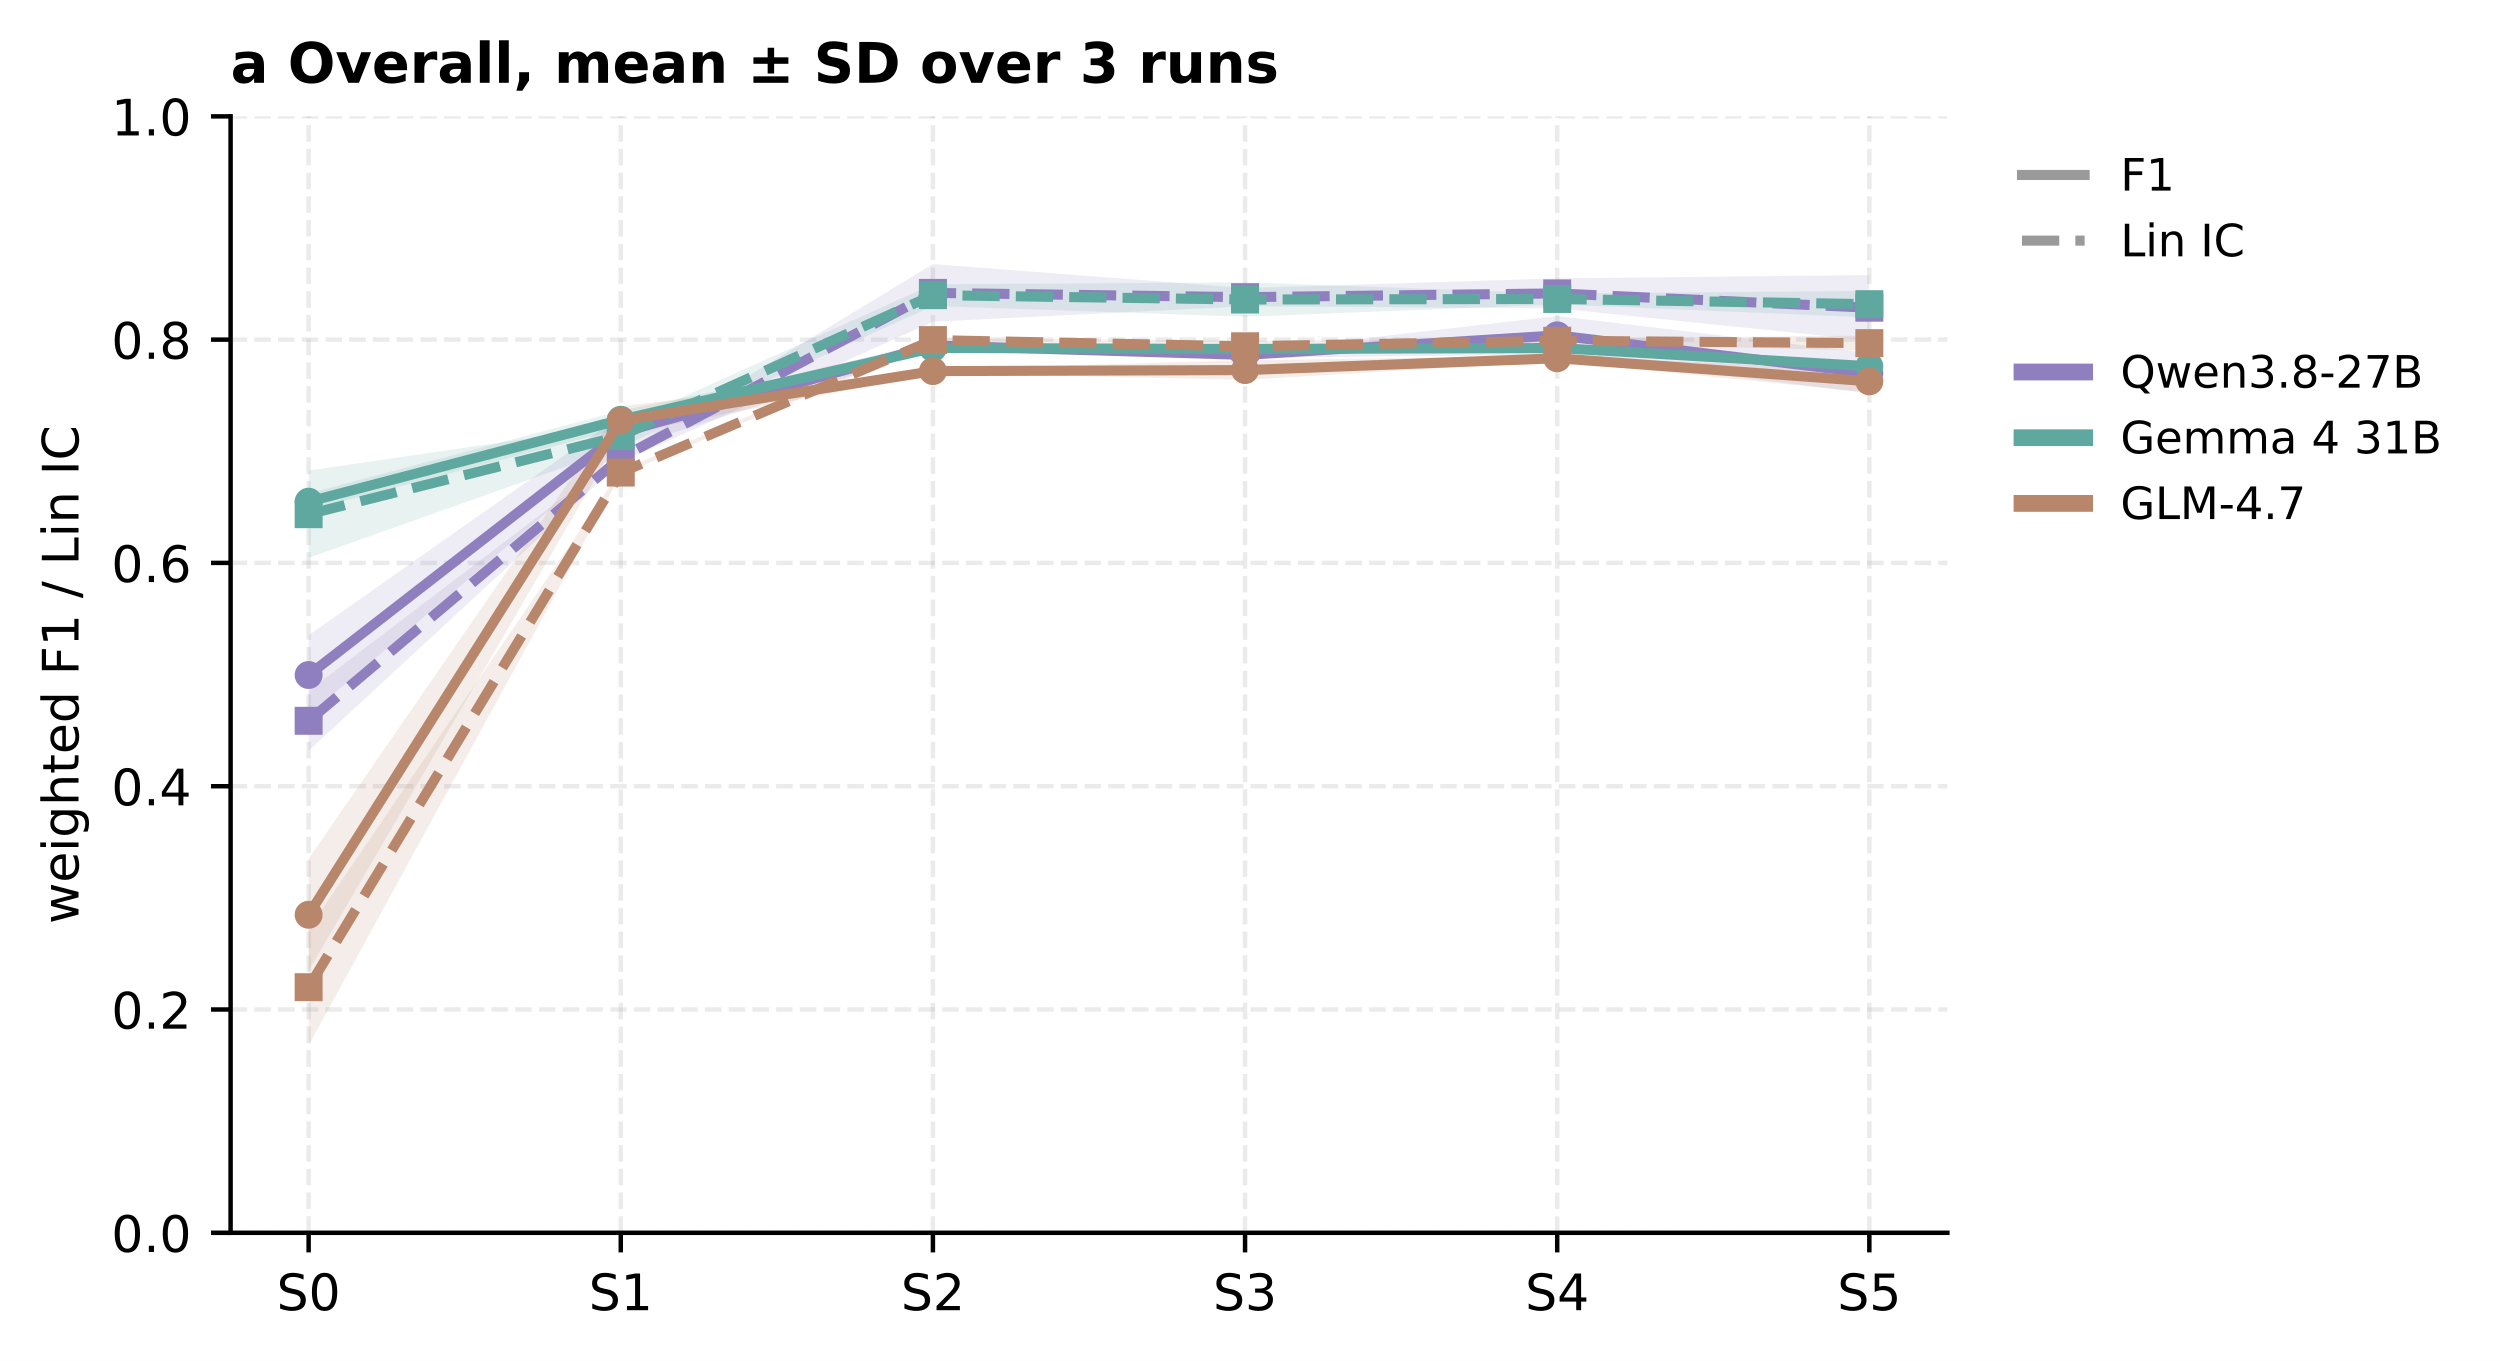
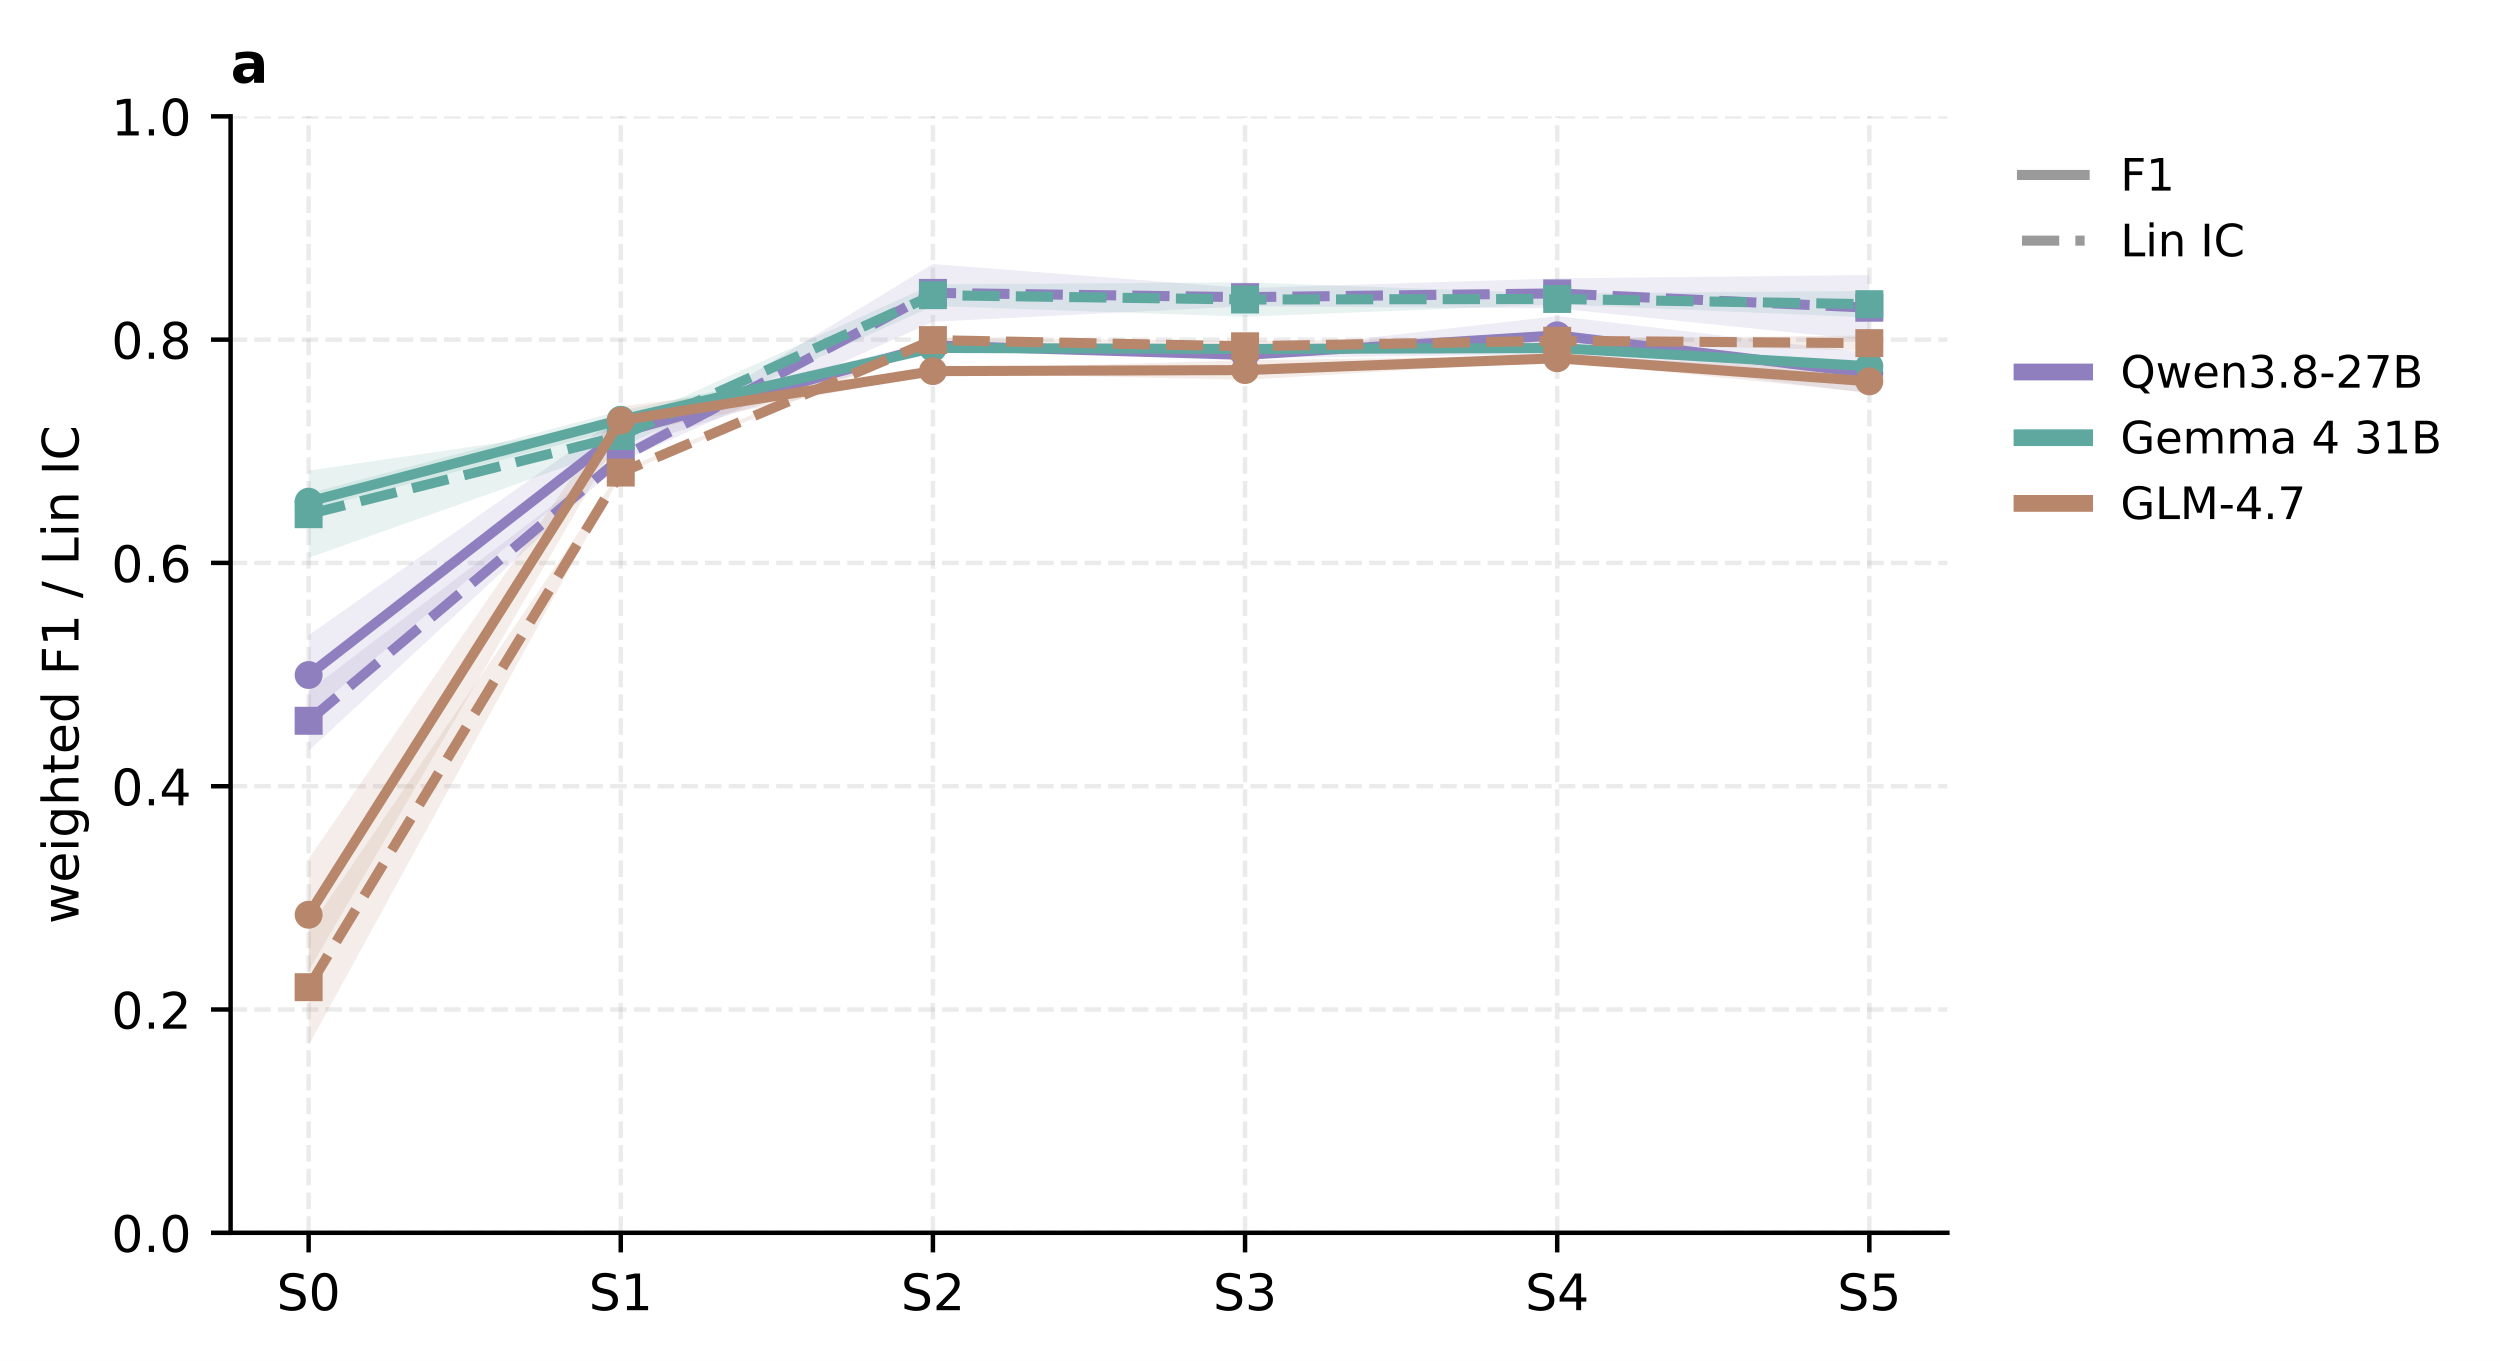
<svg xmlns="http://www.w3.org/2000/svg" xmlns:xlink="http://www.w3.org/1999/xlink" width="446.914pt" height="243.293pt" viewBox="0 0 446.914 243.293" version="1.1">
  <defs>
    <style type="text/css">*{stroke-linejoin: round; stroke-linecap: butt}</style>
  </defs>
  <g id="figure_1">
    <g id="patch_1">
      <path d="M 0 243.293  L 446.914 243.293  L 446.914 0  L 0 0  z " style="fill: #ffffff" />
    </g>
    <g id="axes_1">
      <g id="patch_2">
        <path d="M 41.223 220.382  L 348.123 220.382  L 348.123 20.798  L 41.223 20.798  z " style="fill: #ffffff" />
      </g>
      <g id="matplotlib.axis_1">
        <g id="xtick_1">
          <g id="line2d_1">
-             <path d="M 55.173 220.382  L 55.173 20.798  " clip-path="url(#p5518ea9dce)" style="fill: none; stroke-dasharray: 2.96,1.28; stroke-dashoffset: 0; stroke: #b0b0b0; stroke-opacity: 0.25; stroke-width: 0.8" />
+             <path d="M 55.173 220.382  L 55.173 20.798  " clip-path="url(#p18a566aeb7)" style="fill: none; stroke-dasharray: 2.96,1.28; stroke-dashoffset: 0; stroke: #b0b0b0; stroke-opacity: 0.25; stroke-width: 0.8" />
          </g>
          <g id="line2d_2">
            <defs>
-               <path id="m6a0b50dece" d="M 0 0  L 0 3.5  " style="stroke: #000000; stroke-width: 0.8" />
+               <path id="m5f8e3d14ca" d="M 0 0  L 0 3.5  " style="stroke: #000000; stroke-width: 0.8" />
            </defs>
            <g>
-               <use xlink:href="#m6a0b50dece" x="55.173" y="220.382" style="stroke: #000000; stroke-width: 0.8" />
+               <use xlink:href="#m5f8e3d14ca" x="55.173" y="220.382" style="stroke: #000000; stroke-width: 0.8" />
            </g>
          </g>
          <g id="text_1">
            <text style="font-size: 9px; font-family: 'DejaVu Sans'; text-anchor: middle" x="55.173" y="234.221" transform="rotate(-0 55.17312 234.221)">S0</text>
          </g>
        </g>
        <g id="xtick_2">
          <g id="line2d_3">
-             <path d="M 110.973 220.382  L 110.973 20.798  " clip-path="url(#p5518ea9dce)" style="fill: none; stroke-dasharray: 2.96,1.28; stroke-dashoffset: 0; stroke: #b0b0b0; stroke-opacity: 0.25; stroke-width: 0.8" />
+             <path d="M 110.973 220.382  L 110.973 20.798  " clip-path="url(#p18a566aeb7)" style="fill: none; stroke-dasharray: 2.96,1.28; stroke-dashoffset: 0; stroke: #b0b0b0; stroke-opacity: 0.25; stroke-width: 0.8" />
          </g>
          <g id="line2d_4">
            <g>
-               <use xlink:href="#m6a0b50dece" x="110.973" y="220.382" style="stroke: #000000; stroke-width: 0.8" />
+               <use xlink:href="#m5f8e3d14ca" x="110.973" y="220.382" style="stroke: #000000; stroke-width: 0.8" />
            </g>
          </g>
          <g id="text_2">
            <text style="font-size: 9px; font-family: 'DejaVu Sans'; text-anchor: middle" x="110.973" y="234.221" transform="rotate(-0 110.9731 234.221)">S1</text>
          </g>
        </g>
        <g id="xtick_3">
          <g id="line2d_5">
-             <path d="M 166.773 220.382  L 166.773 20.798  " clip-path="url(#p5518ea9dce)" style="fill: none; stroke-dasharray: 2.96,1.28; stroke-dashoffset: 0; stroke: #b0b0b0; stroke-opacity: 0.25; stroke-width: 0.8" />
+             <path d="M 166.773 220.382  L 166.773 20.798  " clip-path="url(#p18a566aeb7)" style="fill: none; stroke-dasharray: 2.96,1.28; stroke-dashoffset: 0; stroke: #b0b0b0; stroke-opacity: 0.25; stroke-width: 0.8" />
          </g>
          <g id="line2d_6">
            <g>
-               <use xlink:href="#m6a0b50dece" x="166.773" y="220.382" style="stroke: #000000; stroke-width: 0.8" />
+               <use xlink:href="#m5f8e3d14ca" x="166.773" y="220.382" style="stroke: #000000; stroke-width: 0.8" />
            </g>
          </g>
          <g id="text_3">
            <text style="font-size: 9px; font-family: 'DejaVu Sans'; text-anchor: middle" x="166.773" y="234.221" transform="rotate(-0 166.7731 234.221)">S2</text>
          </g>
        </g>
        <g id="xtick_4">
          <g id="line2d_7">
-             <path d="M 222.573 220.382  L 222.573 20.798  " clip-path="url(#p5518ea9dce)" style="fill: none; stroke-dasharray: 2.96,1.28; stroke-dashoffset: 0; stroke: #b0b0b0; stroke-opacity: 0.25; stroke-width: 0.8" />
+             <path d="M 222.573 220.382  L 222.573 20.798  " clip-path="url(#p18a566aeb7)" style="fill: none; stroke-dasharray: 2.96,1.28; stroke-dashoffset: 0; stroke: #b0b0b0; stroke-opacity: 0.25; stroke-width: 0.8" />
          </g>
          <g id="line2d_8">
            <g>
-               <use xlink:href="#m6a0b50dece" x="222.573" y="220.382" style="stroke: #000000; stroke-width: 0.8" />
+               <use xlink:href="#m5f8e3d14ca" x="222.573" y="220.382" style="stroke: #000000; stroke-width: 0.8" />
            </g>
          </g>
          <g id="text_4">
            <text style="font-size: 9px; font-family: 'DejaVu Sans'; text-anchor: middle" x="222.573" y="234.221" transform="rotate(-0 222.5731 234.221)">S3</text>
          </g>
        </g>
        <g id="xtick_5">
          <g id="line2d_9">
-             <path d="M 278.373 220.382  L 278.373 20.798  " clip-path="url(#p5518ea9dce)" style="fill: none; stroke-dasharray: 2.96,1.28; stroke-dashoffset: 0; stroke: #b0b0b0; stroke-opacity: 0.25; stroke-width: 0.8" />
+             <path d="M 278.373 220.382  L 278.373 20.798  " clip-path="url(#p18a566aeb7)" style="fill: none; stroke-dasharray: 2.96,1.28; stroke-dashoffset: 0; stroke: #b0b0b0; stroke-opacity: 0.25; stroke-width: 0.8" />
          </g>
          <g id="line2d_10">
            <g>
-               <use xlink:href="#m6a0b50dece" x="278.373" y="220.382" style="stroke: #000000; stroke-width: 0.8" />
+               <use xlink:href="#m5f8e3d14ca" x="278.373" y="220.382" style="stroke: #000000; stroke-width: 0.8" />
            </g>
          </g>
          <g id="text_5">
            <text style="font-size: 9px; font-family: 'DejaVu Sans'; text-anchor: middle" x="278.373" y="234.221" transform="rotate(-0 278.3731 234.221)">S4</text>
          </g>
        </g>
        <g id="xtick_6">
          <g id="line2d_11">
-             <path d="M 334.173 220.382  L 334.173 20.798  " clip-path="url(#p5518ea9dce)" style="fill: none; stroke-dasharray: 2.96,1.28; stroke-dashoffset: 0; stroke: #b0b0b0; stroke-opacity: 0.25; stroke-width: 0.8" />
+             <path d="M 334.173 220.382  L 334.173 20.798  " clip-path="url(#p18a566aeb7)" style="fill: none; stroke-dasharray: 2.96,1.28; stroke-dashoffset: 0; stroke: #b0b0b0; stroke-opacity: 0.25; stroke-width: 0.8" />
          </g>
          <g id="line2d_12">
            <g>
-               <use xlink:href="#m6a0b50dece" x="334.173" y="220.382" style="stroke: #000000; stroke-width: 0.8" />
+               <use xlink:href="#m5f8e3d14ca" x="334.173" y="220.382" style="stroke: #000000; stroke-width: 0.8" />
            </g>
          </g>
          <g id="text_6">
            <text style="font-size: 9px; font-family: 'DejaVu Sans'; text-anchor: middle" x="334.173" y="234.221" transform="rotate(-0 334.1731 234.221)">S5</text>
          </g>
        </g>
      </g>
      <g id="matplotlib.axis_2">
        <g id="ytick_1">
          <g id="line2d_13">
-             <path d="M 41.223 220.382  L 348.123 220.382  " clip-path="url(#p5518ea9dce)" style="fill: none; stroke-dasharray: 2.96,1.28; stroke-dashoffset: 0; stroke: #b0b0b0; stroke-opacity: 0.25; stroke-width: 0.8" />
+             <path d="M 41.223 220.382  L 348.123 220.382  " clip-path="url(#p18a566aeb7)" style="fill: none; stroke-dasharray: 2.96,1.28; stroke-dashoffset: 0; stroke: #b0b0b0; stroke-opacity: 0.25; stroke-width: 0.8" />
          </g>
          <g id="line2d_14">
            <defs>
-               <path id="ma920b7f712" d="M 0 0  L -3.5 0  " style="stroke: #000000; stroke-width: 0.8" />
+               <path id="m247505b1c1" d="M 0 0  L -3.5 0  " style="stroke: #000000; stroke-width: 0.8" />
            </defs>
            <g>
-               <use xlink:href="#ma920b7f712" x="41.223" y="220.382" style="stroke: #000000; stroke-width: 0.8" />
+               <use xlink:href="#m247505b1c1" x="41.223" y="220.382" style="stroke: #000000; stroke-width: 0.8" />
            </g>
          </g>
          <g id="text_7">
            <text style="font-size: 9px; font-family: 'DejaVu Sans'; text-anchor: end" x="34.223" y="223.802" transform="rotate(-0 34.22313 223.8017)">0.0</text>
          </g>
        </g>
        <g id="ytick_2">
          <g id="line2d_15">
-             <path d="M 41.223 180.466  L 348.123 180.466  " clip-path="url(#p5518ea9dce)" style="fill: none; stroke-dasharray: 2.96,1.28; stroke-dashoffset: 0; stroke: #b0b0b0; stroke-opacity: 0.25; stroke-width: 0.8" />
+             <path d="M 41.223 180.466  L 348.123 180.466  " clip-path="url(#p18a566aeb7)" style="fill: none; stroke-dasharray: 2.96,1.28; stroke-dashoffset: 0; stroke: #b0b0b0; stroke-opacity: 0.25; stroke-width: 0.8" />
          </g>
          <g id="line2d_16">
            <g>
-               <use xlink:href="#ma920b7f712" x="41.223" y="180.466" style="stroke: #000000; stroke-width: 0.8" />
+               <use xlink:href="#m247505b1c1" x="41.223" y="180.466" style="stroke: #000000; stroke-width: 0.8" />
            </g>
          </g>
          <g id="text_8">
            <text style="font-size: 9px; font-family: 'DejaVu Sans'; text-anchor: end" x="34.223" y="183.885" transform="rotate(-0 34.22313 183.8849)">0.2</text>
          </g>
        </g>
        <g id="ytick_3">
          <g id="line2d_17">
-             <path d="M 41.223 140.549  L 348.123 140.549  " clip-path="url(#p5518ea9dce)" style="fill: none; stroke-dasharray: 2.96,1.28; stroke-dashoffset: 0; stroke: #b0b0b0; stroke-opacity: 0.25; stroke-width: 0.8" />
+             <path d="M 41.223 140.549  L 348.123 140.549  " clip-path="url(#p18a566aeb7)" style="fill: none; stroke-dasharray: 2.96,1.28; stroke-dashoffset: 0; stroke: #b0b0b0; stroke-opacity: 0.25; stroke-width: 0.8" />
          </g>
          <g id="line2d_18">
            <g>
-               <use xlink:href="#ma920b7f712" x="41.223" y="140.549" style="stroke: #000000; stroke-width: 0.8" />
+               <use xlink:href="#m247505b1c1" x="41.223" y="140.549" style="stroke: #000000; stroke-width: 0.8" />
            </g>
          </g>
          <g id="text_9">
            <text style="font-size: 9px; font-family: 'DejaVu Sans'; text-anchor: end" x="34.223" y="143.968" transform="rotate(-0 34.22313 143.9681)">0.4</text>
          </g>
        </g>
        <g id="ytick_4">
          <g id="line2d_19">
-             <path d="M 41.223 100.632  L 348.123 100.632  " clip-path="url(#p5518ea9dce)" style="fill: none; stroke-dasharray: 2.96,1.28; stroke-dashoffset: 0; stroke: #b0b0b0; stroke-opacity: 0.25; stroke-width: 0.8" />
+             <path d="M 41.223 100.632  L 348.123 100.632  " clip-path="url(#p18a566aeb7)" style="fill: none; stroke-dasharray: 2.96,1.28; stroke-dashoffset: 0; stroke: #b0b0b0; stroke-opacity: 0.25; stroke-width: 0.8" />
          </g>
          <g id="line2d_20">
            <g>
-               <use xlink:href="#ma920b7f712" x="41.223" y="100.632" style="stroke: #000000; stroke-width: 0.8" />
+               <use xlink:href="#m247505b1c1" x="41.223" y="100.632" style="stroke: #000000; stroke-width: 0.8" />
            </g>
          </g>
          <g id="text_10">
            <text style="font-size: 9px; font-family: 'DejaVu Sans'; text-anchor: end" x="34.223" y="104.051" transform="rotate(-0 34.22313 104.0513)">0.6</text>
          </g>
        </g>
        <g id="ytick_5">
          <g id="line2d_21">
-             <path d="M 41.223 60.715  L 348.123 60.715  " clip-path="url(#p5518ea9dce)" style="fill: none; stroke-dasharray: 2.96,1.28; stroke-dashoffset: 0; stroke: #b0b0b0; stroke-opacity: 0.25; stroke-width: 0.8" />
+             <path d="M 41.223 60.715  L 348.123 60.715  " clip-path="url(#p18a566aeb7)" style="fill: none; stroke-dasharray: 2.96,1.28; stroke-dashoffset: 0; stroke: #b0b0b0; stroke-opacity: 0.25; stroke-width: 0.8" />
          </g>
          <g id="line2d_22">
            <g>
-               <use xlink:href="#ma920b7f712" x="41.223" y="60.715" style="stroke: #000000; stroke-width: 0.8" />
+               <use xlink:href="#m247505b1c1" x="41.223" y="60.715" style="stroke: #000000; stroke-width: 0.8" />
            </g>
          </g>
          <g id="text_11">
            <text style="font-size: 9px; font-family: 'DejaVu Sans'; text-anchor: end" x="34.223" y="64.135" transform="rotate(-0 34.22313 64.13453)">0.8</text>
          </g>
        </g>
        <g id="ytick_6">
          <g id="line2d_23">
-             <path d="M 41.223 20.798  L 348.123 20.798  " clip-path="url(#p5518ea9dce)" style="fill: none; stroke-dasharray: 2.96,1.28; stroke-dashoffset: 0; stroke: #b0b0b0; stroke-opacity: 0.25; stroke-width: 0.8" />
+             <path d="M 41.223 20.798  L 348.123 20.798  " clip-path="url(#p18a566aeb7)" style="fill: none; stroke-dasharray: 2.96,1.28; stroke-dashoffset: 0; stroke: #b0b0b0; stroke-opacity: 0.25; stroke-width: 0.8" />
          </g>
          <g id="line2d_24">
            <g>
-               <use xlink:href="#ma920b7f712" x="41.223" y="20.798" style="stroke: #000000; stroke-width: 0.8" />
+               <use xlink:href="#m247505b1c1" x="41.223" y="20.798" style="stroke: #000000; stroke-width: 0.8" />
            </g>
          </g>
          <g id="text_12">
            <text style="font-size: 9px; font-family: 'DejaVu Sans'; text-anchor: end" x="34.223" y="24.218" transform="rotate(-0 34.22313 24.21773)">1.0</text>
          </g>
        </g>
        <g id="text_13">
          <text style="font-size: 9px; font-family: 'DejaVu Sans'; text-anchor: middle" x="14.039" y="120.59" transform="rotate(-90 14.03859 120.5904)">weighted F1  /  Lin IC</text>
        </g>
      </g>
      <g id="FillBetweenPolyCollection_1">
        <defs>
-           <path id="m16b72dc4b6" d="M 55.173 -129.736  L 55.173 -115.512  L 110.973 -162.921  L 166.773 -180.778  L 222.573 -179.318  L 278.373 -179.898  L 334.173 -172.957  L 334.173 -180.182  L 334.173 -180.182  L 278.373 -186.796  L 222.573 -180.375  L 166.773 -182.275  L 110.973 -168.968  L 55.173 -129.736  z " />
-         </defs>
-         <g clip-path="url(#p5518ea9dce)">
-           <use xlink:href="#m16b72dc4b6" x="0" y="243.293" style="fill: #8f7fbf; fill-opacity: 0.15" />
+           <path id="m2baabb08f4" d="M 55.173 -129.736  L 55.173 -115.512  L 110.973 -162.921  L 166.773 -180.778  L 222.573 -179.318  L 278.373 -179.898  L 334.173 -172.957  L 334.173 -180.182  L 334.173 -180.182  L 278.373 -186.796  L 222.573 -180.375  L 166.773 -182.275  L 110.973 -168.968  L 55.173 -129.736  z " />
+         </defs>
+         <g clip-path="url(#p18a566aeb7)">
+           <use xlink:href="#m2baabb08f4" x="0" y="243.293" style="fill: #8f7fbf; fill-opacity: 0.15" />
        </g>
      </g>
      <g id="FillBetweenPolyCollection_2">
        <defs>
-           <path id="mf544f0f1bf" d="M 55.173 -119.786  L 55.173 -109.091  L 110.973 -160.688  L 166.773 -185.779  L 222.573 -188.547  L 278.373 -188.162  L 334.173 -182.434  L 334.173 -194.131  L 334.173 -194.131  L 278.373 -193.527  L 222.573 -191.791  L 166.773 -196.089  L 110.973 -162.234  L 55.173 -119.786  z " />
-         </defs>
-         <g clip-path="url(#p5518ea9dce)">
-           <use xlink:href="#mf544f0f1bf" x="0" y="243.293" style="fill: #8f7fbf; fill-opacity: 0.15" />
+           <path id="m4d66c337cb" d="M 55.173 -119.786  L 55.173 -109.091  L 110.973 -160.688  L 166.773 -185.779  L 222.573 -188.547  L 278.373 -188.162  L 334.173 -182.434  L 334.173 -194.131  L 334.173 -194.131  L 278.373 -193.527  L 222.573 -191.791  L 166.773 -196.089  L 110.973 -162.234  L 55.173 -119.786  z " />
+         </defs>
+         <g clip-path="url(#p18a566aeb7)">
+           <use xlink:href="#m4d66c337cb" x="0" y="243.293" style="fill: #8f7fbf; fill-opacity: 0.15" />
        </g>
      </g>
      <g id="FillBetweenPolyCollection_3">
        <defs>
-           <path id="m9b96ac0787" d="M 55.173 -155.087  L 55.173 -152.135  L 110.973 -166.635  L 166.773 -180.773  L 222.573 -180.595  L 278.373 -180.773  L 334.173 -177.142  L 334.173 -178.491  L 334.173 -178.491  L 278.373 -181.391  L 222.573 -181.213  L 166.773 -181.391  L 110.973 -169.879  L 55.173 -155.087  z " />
-         </defs>
-         <g clip-path="url(#p5518ea9dce)">
-           <use xlink:href="#m9b96ac0787" x="0" y="243.293" style="fill: #5fa8a0; fill-opacity: 0.15" />
+           <path id="me295f1c5b1" d="M 55.173 -155.087  L 55.173 -152.135  L 110.973 -166.635  L 166.773 -180.773  L 222.573 -180.595  L 278.373 -180.773  L 334.173 -177.142  L 334.173 -178.491  L 334.173 -178.491  L 278.373 -181.391  L 222.573 -181.213  L 166.773 -181.391  L 110.973 -169.879  L 55.173 -155.087  z " />
+         </defs>
+         <g clip-path="url(#p18a566aeb7)">
+           <use xlink:href="#me295f1c5b1" x="0" y="243.293" style="fill: #5fa8a0; fill-opacity: 0.15" />
        </g>
      </g>
      <g id="FillBetweenPolyCollection_4">
        <defs>
-           <path id="m9a1c0aa8d8" d="M 55.173 -159.17  L 55.173 -143.578  L 110.973 -163.375  L 166.773 -188.596  L 222.573 -186.675  L 278.373 -188.877  L 334.173 -186.54  L 334.173 -191.294  L 334.173 -191.294  L 278.373 -190.815  L 222.573 -192.824  L 166.773 -192.46  L 110.973 -167.334  L 55.173 -159.17  z " />
-         </defs>
-         <g clip-path="url(#p5518ea9dce)">
-           <use xlink:href="#m9a1c0aa8d8" x="0" y="243.293" style="fill: #5fa8a0; fill-opacity: 0.15" />
+           <path id="m2b749a5783" d="M 55.173 -159.17  L 55.173 -143.578  L 110.973 -163.375  L 166.773 -188.596  L 222.573 -186.675  L 278.373 -188.877  L 334.173 -186.54  L 334.173 -191.294  L 334.173 -191.294  L 278.373 -190.815  L 222.573 -192.824  L 166.773 -192.46  L 110.973 -167.334  L 55.173 -159.17  z " />
+         </defs>
+         <g clip-path="url(#p18a566aeb7)">
+           <use xlink:href="#m2b749a5783" x="0" y="243.293" style="fill: #5fa8a0; fill-opacity: 0.15" />
        </g>
      </g>
      <g id="FillBetweenPolyCollection_5">
        <defs>
-           <path id="m0c352520f9" d="M 55.173 -89.775  L 55.173 -69.755  L 110.973 -165.571  L 166.773 -176.628  L 222.573 -175.387  L 278.373 -178.76  L 334.173 -173.121  L 334.173 -177.116  L 334.173 -177.116  L 278.373 -179.734  L 222.573 -178.884  L 166.773 -177.271  L 110.973 -170.668  L 55.173 -89.775  z " />
-         </defs>
-         <g clip-path="url(#p5518ea9dce)">
-           <use xlink:href="#m0c352520f9" x="0" y="243.293" style="fill: #b8866b; fill-opacity: 0.15" />
+           <path id="mb652636221" d="M 55.173 -89.775  L 55.173 -69.755  L 110.973 -165.571  L 166.773 -176.628  L 222.573 -175.387  L 278.373 -178.76  L 334.173 -173.121  L 334.173 -177.116  L 334.173 -177.116  L 278.373 -179.734  L 222.573 -178.884  L 166.773 -177.271  L 110.973 -170.668  L 55.173 -89.775  z " />
+         </defs>
+         <g clip-path="url(#p18a566aeb7)">
+           <use xlink:href="#mb652636221" x="0" y="243.293" style="fill: #b8866b; fill-opacity: 0.15" />
        </g>
      </g>
      <g id="FillBetweenPolyCollection_6">
        <defs>
-           <path id="m5451917eed" d="M 55.173 -77.203  L 55.173 -56.432  L 110.973 -158.399  L 166.773 -182.134  L 222.573 -180.413  L 278.373 -181.99  L 334.173 -180.587  L 334.173 -183.313  L 334.173 -183.313  L 278.373 -182.764  L 222.573 -182.364  L 166.773 -182.855  L 110.973 -159.228  L 55.173 -77.203  z " />
-         </defs>
-         <g clip-path="url(#p5518ea9dce)">
-           <use xlink:href="#m5451917eed" x="0" y="243.293" style="fill: #b8866b; fill-opacity: 0.15" />
+           <path id="m9f3947d960" d="M 55.173 -77.203  L 55.173 -56.432  L 110.973 -158.399  L 166.773 -182.134  L 222.573 -180.413  L 278.373 -181.99  L 334.173 -180.587  L 334.173 -183.313  L 334.173 -183.313  L 278.373 -182.764  L 222.573 -182.364  L 166.773 -182.855  L 110.973 -159.228  L 55.173 -77.203  z " />
+         </defs>
+         <g clip-path="url(#p18a566aeb7)">
+           <use xlink:href="#m9f3947d960" x="0" y="243.293" style="fill: #b8866b; fill-opacity: 0.15" />
        </g>
      </g>
      <g id="line2d_25">
-         <path d="M 55.173 120.669  L 110.973 77.348  L 166.773 61.766  L 222.573 63.446  L 278.373 59.946  L 334.173 66.723  " clip-path="url(#p5518ea9dce)" style="fill: none; stroke: #8f7fbf; stroke-width: 1.8; stroke-linecap: square" />
-         <defs>
-           <path id="m45c635c077" d="M 0 2  C 0.53 2 1.039 1.789 1.414 1.414  C 1.789 1.039 2 0.53 2 0  C 2 -0.53 1.789 -1.039 1.414 -1.414  C 1.039 -1.789 0.53 -2 0 -2  C -0.53 -2 -1.039 -1.789 -1.414 -1.414  C -1.789 -1.039 -2 -0.53 -2 0  C -2 0.53 -1.789 1.039 -1.414 1.414  C -1.039 1.789 -0.53 2 0 2  z " style="stroke: #8f7fbf" />
-         </defs>
-         <g clip-path="url(#p5518ea9dce)">
-           <use xlink:href="#m45c635c077" x="55.173" y="120.669" style="fill: #8f7fbf; stroke: #8f7fbf" />
-           <use xlink:href="#m45c635c077" x="110.973" y="77.348" style="fill: #8f7fbf; stroke: #8f7fbf" />
-           <use xlink:href="#m45c635c077" x="166.773" y="61.766" style="fill: #8f7fbf; stroke: #8f7fbf" />
-           <use xlink:href="#m45c635c077" x="222.573" y="63.446" style="fill: #8f7fbf; stroke: #8f7fbf" />
-           <use xlink:href="#m45c635c077" x="278.373" y="59.946" style="fill: #8f7fbf; stroke: #8f7fbf" />
-           <use xlink:href="#m45c635c077" x="334.173" y="66.723" style="fill: #8f7fbf; stroke: #8f7fbf" />
+         <path d="M 55.173 120.669  L 110.973 77.348  L 166.773 61.766  L 222.573 63.446  L 278.373 59.946  L 334.173 66.723  " clip-path="url(#p18a566aeb7)" style="fill: none; stroke: #8f7fbf; stroke-width: 1.8; stroke-linecap: square" />
+         <defs>
+           <path id="m38ce2b38a1" d="M 0 2  C 0.53 2 1.039 1.789 1.414 1.414  C 1.789 1.039 2 0.53 2 0  C 2 -0.53 1.789 -1.039 1.414 -1.414  C 1.039 -1.789 0.53 -2 0 -2  C -0.53 -2 -1.039 -1.789 -1.414 -1.414  C -1.789 -1.039 -2 -0.53 -2 0  C -2 0.53 -1.789 1.039 -1.414 1.414  C -1.039 1.789 -0.53 2 0 2  z " style="stroke: #8f7fbf" />
+         </defs>
+         <g clip-path="url(#p18a566aeb7)">
+           <use xlink:href="#m38ce2b38a1" x="55.173" y="120.669" style="fill: #8f7fbf; stroke: #8f7fbf" />
+           <use xlink:href="#m38ce2b38a1" x="110.973" y="77.348" style="fill: #8f7fbf; stroke: #8f7fbf" />
+           <use xlink:href="#m38ce2b38a1" x="166.773" y="61.766" style="fill: #8f7fbf; stroke: #8f7fbf" />
+           <use xlink:href="#m38ce2b38a1" x="222.573" y="63.446" style="fill: #8f7fbf; stroke: #8f7fbf" />
+           <use xlink:href="#m38ce2b38a1" x="278.373" y="59.946" style="fill: #8f7fbf; stroke: #8f7fbf" />
+           <use xlink:href="#m38ce2b38a1" x="334.173" y="66.723" style="fill: #8f7fbf; stroke: #8f7fbf" />
        </g>
      </g>
      <g id="line2d_26">
-         <path d="M 55.173 128.854  L 110.973 81.832  L 166.773 52.359  L 222.573 53.124  L 278.373 52.448  L 334.173 55.01  " clip-path="url(#p5518ea9dce)" style="fill: none; stroke-dasharray: 6.66,2.88; stroke-dashoffset: 0; stroke: #8f7fbf; stroke-width: 1.8" />
-         <defs>
-           <path id="m0afd77796f" d="M -2 2  L 2 2  L 2 -2  L -2 -2  z " style="stroke: #8f7fbf; stroke-linejoin: miter" />
-         </defs>
-         <g clip-path="url(#p5518ea9dce)">
-           <use xlink:href="#m0afd77796f" x="55.173" y="128.854" style="fill: #8f7fbf; stroke: #8f7fbf; stroke-linejoin: miter" />
-           <use xlink:href="#m0afd77796f" x="110.973" y="81.832" style="fill: #8f7fbf; stroke: #8f7fbf; stroke-linejoin: miter" />
-           <use xlink:href="#m0afd77796f" x="166.773" y="52.359" style="fill: #8f7fbf; stroke: #8f7fbf; stroke-linejoin: miter" />
-           <use xlink:href="#m0afd77796f" x="222.573" y="53.124" style="fill: #8f7fbf; stroke: #8f7fbf; stroke-linejoin: miter" />
-           <use xlink:href="#m0afd77796f" x="278.373" y="52.448" style="fill: #8f7fbf; stroke: #8f7fbf; stroke-linejoin: miter" />
-           <use xlink:href="#m0afd77796f" x="334.173" y="55.01" style="fill: #8f7fbf; stroke: #8f7fbf; stroke-linejoin: miter" />
+         <path d="M 55.173 128.854  L 110.973 81.832  L 166.773 52.359  L 222.573 53.124  L 278.373 52.448  L 334.173 55.01  " clip-path="url(#p18a566aeb7)" style="fill: none; stroke-dasharray: 6.66,2.88; stroke-dashoffset: 0; stroke: #8f7fbf; stroke-width: 1.8" />
+         <defs>
+           <path id="m6903010d39" d="M -2 2  L 2 2  L 2 -2  L -2 -2  z " style="stroke: #8f7fbf; stroke-linejoin: miter" />
+         </defs>
+         <g clip-path="url(#p18a566aeb7)">
+           <use xlink:href="#m6903010d39" x="55.173" y="128.854" style="fill: #8f7fbf; stroke: #8f7fbf; stroke-linejoin: miter" />
+           <use xlink:href="#m6903010d39" x="110.973" y="81.832" style="fill: #8f7fbf; stroke: #8f7fbf; stroke-linejoin: miter" />
+           <use xlink:href="#m6903010d39" x="166.773" y="52.359" style="fill: #8f7fbf; stroke: #8f7fbf; stroke-linejoin: miter" />
+           <use xlink:href="#m6903010d39" x="222.573" y="53.124" style="fill: #8f7fbf; stroke: #8f7fbf; stroke-linejoin: miter" />
+           <use xlink:href="#m6903010d39" x="278.373" y="52.448" style="fill: #8f7fbf; stroke: #8f7fbf; stroke-linejoin: miter" />
+           <use xlink:href="#m6903010d39" x="334.173" y="55.01" style="fill: #8f7fbf; stroke: #8f7fbf; stroke-linejoin: miter" />
        </g>
      </g>
      <g id="line2d_27">
-         <path d="M 55.173 89.682  L 110.973 75.036  L 166.773 62.21  L 222.573 62.389  L 278.373 62.21  L 334.173 65.476  " clip-path="url(#p5518ea9dce)" style="fill: none; stroke: #5fa8a0; stroke-width: 1.8; stroke-linecap: square" />
-         <defs>
-           <path id="m68f8f75e9e" d="M 0 2  C 0.53 2 1.039 1.789 1.414 1.414  C 1.789 1.039 2 0.53 2 0  C 2 -0.53 1.789 -1.039 1.414 -1.414  C 1.039 -1.789 0.53 -2 0 -2  C -0.53 -2 -1.039 -1.789 -1.414 -1.414  C -1.789 -1.039 -2 -0.53 -2 0  C -2 0.53 -1.789 1.039 -1.414 1.414  C -1.039 1.789 -0.53 2 0 2  z " style="stroke: #5fa8a0" />
-         </defs>
-         <g clip-path="url(#p5518ea9dce)">
-           <use xlink:href="#m68f8f75e9e" x="55.173" y="89.682" style="fill: #5fa8a0; stroke: #5fa8a0" />
-           <use xlink:href="#m68f8f75e9e" x="110.973" y="75.036" style="fill: #5fa8a0; stroke: #5fa8a0" />
-           <use xlink:href="#m68f8f75e9e" x="166.773" y="62.21" style="fill: #5fa8a0; stroke: #5fa8a0" />
-           <use xlink:href="#m68f8f75e9e" x="222.573" y="62.389" style="fill: #5fa8a0; stroke: #5fa8a0" />
-           <use xlink:href="#m68f8f75e9e" x="278.373" y="62.21" style="fill: #5fa8a0; stroke: #5fa8a0" />
-           <use xlink:href="#m68f8f75e9e" x="334.173" y="65.476" style="fill: #5fa8a0; stroke: #5fa8a0" />
+         <path d="M 55.173 89.682  L 110.973 75.036  L 166.773 62.21  L 222.573 62.389  L 278.373 62.21  L 334.173 65.476  " clip-path="url(#p18a566aeb7)" style="fill: none; stroke: #5fa8a0; stroke-width: 1.8; stroke-linecap: square" />
+         <defs>
+           <path id="me38d367ab5" d="M 0 2  C 0.53 2 1.039 1.789 1.414 1.414  C 1.789 1.039 2 0.53 2 0  C 2 -0.53 1.789 -1.039 1.414 -1.414  C 1.039 -1.789 0.53 -2 0 -2  C -0.53 -2 -1.039 -1.789 -1.414 -1.414  C -1.789 -1.039 -2 -0.53 -2 0  C -2 0.53 -1.789 1.039 -1.414 1.414  C -1.039 1.789 -0.53 2 0 2  z " style="stroke: #5fa8a0" />
+         </defs>
+         <g clip-path="url(#p18a566aeb7)">
+           <use xlink:href="#me38d367ab5" x="55.173" y="89.682" style="fill: #5fa8a0; stroke: #5fa8a0" />
+           <use xlink:href="#me38d367ab5" x="110.973" y="75.036" style="fill: #5fa8a0; stroke: #5fa8a0" />
+           <use xlink:href="#me38d367ab5" x="166.773" y="62.21" style="fill: #5fa8a0; stroke: #5fa8a0" />
+           <use xlink:href="#me38d367ab5" x="222.573" y="62.389" style="fill: #5fa8a0; stroke: #5fa8a0" />
+           <use xlink:href="#me38d367ab5" x="278.373" y="62.21" style="fill: #5fa8a0; stroke: #5fa8a0" />
+           <use xlink:href="#me38d367ab5" x="334.173" y="65.476" style="fill: #5fa8a0; stroke: #5fa8a0" />
        </g>
      </g>
      <g id="line2d_28">
-         <path d="M 55.173 91.919  L 110.973 77.938  L 166.773 52.765  L 222.573 53.543  L 278.373 53.447  L 334.173 54.376  " clip-path="url(#p5518ea9dce)" style="fill: none; stroke-dasharray: 6.66,2.88; stroke-dashoffset: 0; stroke: #5fa8a0; stroke-width: 1.8" />
-         <defs>
-           <path id="md479faa0e1" d="M -2 2  L 2 2  L 2 -2  L -2 -2  z " style="stroke: #5fa8a0; stroke-linejoin: miter" />
-         </defs>
-         <g clip-path="url(#p5518ea9dce)">
-           <use xlink:href="#md479faa0e1" x="55.173" y="91.919" style="fill: #5fa8a0; stroke: #5fa8a0; stroke-linejoin: miter" />
-           <use xlink:href="#md479faa0e1" x="110.973" y="77.938" style="fill: #5fa8a0; stroke: #5fa8a0; stroke-linejoin: miter" />
-           <use xlink:href="#md479faa0e1" x="166.773" y="52.765" style="fill: #5fa8a0; stroke: #5fa8a0; stroke-linejoin: miter" />
-           <use xlink:href="#md479faa0e1" x="222.573" y="53.543" style="fill: #5fa8a0; stroke: #5fa8a0; stroke-linejoin: miter" />
-           <use xlink:href="#md479faa0e1" x="278.373" y="53.447" style="fill: #5fa8a0; stroke: #5fa8a0; stroke-linejoin: miter" />
-           <use xlink:href="#md479faa0e1" x="334.173" y="54.376" style="fill: #5fa8a0; stroke: #5fa8a0; stroke-linejoin: miter" />
+         <path d="M 55.173 91.919  L 110.973 77.938  L 166.773 52.765  L 222.573 53.543  L 278.373 53.447  L 334.173 54.376  " clip-path="url(#p18a566aeb7)" style="fill: none; stroke-dasharray: 6.66,2.88; stroke-dashoffset: 0; stroke: #5fa8a0; stroke-width: 1.8" />
+         <defs>
+           <path id="m29e2262624" d="M -2 2  L 2 2  L 2 -2  L -2 -2  z " style="stroke: #5fa8a0; stroke-linejoin: miter" />
+         </defs>
+         <g clip-path="url(#p18a566aeb7)">
+           <use xlink:href="#m29e2262624" x="55.173" y="91.919" style="fill: #5fa8a0; stroke: #5fa8a0; stroke-linejoin: miter" />
+           <use xlink:href="#m29e2262624" x="110.973" y="77.938" style="fill: #5fa8a0; stroke: #5fa8a0; stroke-linejoin: miter" />
+           <use xlink:href="#m29e2262624" x="166.773" y="52.765" style="fill: #5fa8a0; stroke: #5fa8a0; stroke-linejoin: miter" />
+           <use xlink:href="#m29e2262624" x="222.573" y="53.543" style="fill: #5fa8a0; stroke: #5fa8a0; stroke-linejoin: miter" />
+           <use xlink:href="#m29e2262624" x="278.373" y="53.447" style="fill: #5fa8a0; stroke: #5fa8a0; stroke-linejoin: miter" />
+           <use xlink:href="#m29e2262624" x="334.173" y="54.376" style="fill: #5fa8a0; stroke: #5fa8a0; stroke-linejoin: miter" />
        </g>
      </g>
      <g id="line2d_29">
-         <path d="M 55.173 163.528  L 110.973 75.173  L 166.773 66.343  L 222.573 66.157  L 278.373 64.045  L 334.173 68.174  " clip-path="url(#p5518ea9dce)" style="fill: none; stroke: #b8866b; stroke-width: 1.8; stroke-linecap: square" />
-         <defs>
-           <path id="mc91e4c6cd9" d="M 0 2  C 0.53 2 1.039 1.789 1.414 1.414  C 1.789 1.039 2 0.53 2 0  C 2 -0.53 1.789 -1.039 1.414 -1.414  C 1.039 -1.789 0.53 -2 0 -2  C -0.53 -2 -1.039 -1.789 -1.414 -1.414  C -1.789 -1.039 -2 -0.53 -2 0  C -2 0.53 -1.789 1.039 -1.414 1.414  C -1.039 1.789 -0.53 2 0 2  z " style="stroke: #b8866b" />
-         </defs>
-         <g clip-path="url(#p5518ea9dce)">
-           <use xlink:href="#mc91e4c6cd9" x="55.173" y="163.528" style="fill: #b8866b; stroke: #b8866b" />
-           <use xlink:href="#mc91e4c6cd9" x="110.973" y="75.173" style="fill: #b8866b; stroke: #b8866b" />
-           <use xlink:href="#mc91e4c6cd9" x="166.773" y="66.343" style="fill: #b8866b; stroke: #b8866b" />
-           <use xlink:href="#mc91e4c6cd9" x="222.573" y="66.157" style="fill: #b8866b; stroke: #b8866b" />
-           <use xlink:href="#mc91e4c6cd9" x="278.373" y="64.045" style="fill: #b8866b; stroke: #b8866b" />
-           <use xlink:href="#mc91e4c6cd9" x="334.173" y="68.174" style="fill: #b8866b; stroke: #b8866b" />
+         <path d="M 55.173 163.528  L 110.973 75.173  L 166.773 66.343  L 222.573 66.157  L 278.373 64.045  L 334.173 68.174  " clip-path="url(#p18a566aeb7)" style="fill: none; stroke: #b8866b; stroke-width: 1.8; stroke-linecap: square" />
+         <defs>
+           <path id="m718cf979dd" d="M 0 2  C 0.53 2 1.039 1.789 1.414 1.414  C 1.789 1.039 2 0.53 2 0  C 2 -0.53 1.789 -1.039 1.414 -1.414  C 1.039 -1.789 0.53 -2 0 -2  C -0.53 -2 -1.039 -1.789 -1.414 -1.414  C -1.789 -1.039 -2 -0.53 -2 0  C -2 0.53 -1.789 1.039 -1.414 1.414  C -1.039 1.789 -0.53 2 0 2  z " style="stroke: #b8866b" />
+         </defs>
+         <g clip-path="url(#p18a566aeb7)">
+           <use xlink:href="#m718cf979dd" x="55.173" y="163.528" style="fill: #b8866b; stroke: #b8866b" />
+           <use xlink:href="#m718cf979dd" x="110.973" y="75.173" style="fill: #b8866b; stroke: #b8866b" />
+           <use xlink:href="#m718cf979dd" x="166.773" y="66.343" style="fill: #b8866b; stroke: #b8866b" />
+           <use xlink:href="#m718cf979dd" x="222.573" y="66.157" style="fill: #b8866b; stroke: #b8866b" />
+           <use xlink:href="#m718cf979dd" x="278.373" y="64.045" style="fill: #b8866b; stroke: #b8866b" />
+           <use xlink:href="#m718cf979dd" x="334.173" y="68.174" style="fill: #b8866b; stroke: #b8866b" />
        </g>
      </g>
      <g id="line2d_30">
-         <path d="M 55.173 176.475  L 110.973 84.479  L 166.773 60.798  L 222.573 61.904  L 278.373 60.916  L 334.173 61.343  " clip-path="url(#p5518ea9dce)" style="fill: none; stroke-dasharray: 6.66,2.88; stroke-dashoffset: 0; stroke: #b8866b; stroke-width: 1.8" />
-         <defs>
-           <path id="m5b278e305e" d="M -2 2  L 2 2  L 2 -2  L -2 -2  z " style="stroke: #b8866b; stroke-linejoin: miter" />
-         </defs>
-         <g clip-path="url(#p5518ea9dce)">
-           <use xlink:href="#m5b278e305e" x="55.173" y="176.475" style="fill: #b8866b; stroke: #b8866b; stroke-linejoin: miter" />
-           <use xlink:href="#m5b278e305e" x="110.973" y="84.479" style="fill: #b8866b; stroke: #b8866b; stroke-linejoin: miter" />
-           <use xlink:href="#m5b278e305e" x="166.773" y="60.798" style="fill: #b8866b; stroke: #b8866b; stroke-linejoin: miter" />
-           <use xlink:href="#m5b278e305e" x="222.573" y="61.904" style="fill: #b8866b; stroke: #b8866b; stroke-linejoin: miter" />
-           <use xlink:href="#m5b278e305e" x="278.373" y="60.916" style="fill: #b8866b; stroke: #b8866b; stroke-linejoin: miter" />
-           <use xlink:href="#m5b278e305e" x="334.173" y="61.343" style="fill: #b8866b; stroke: #b8866b; stroke-linejoin: miter" />
+         <path d="M 55.173 176.475  L 110.973 84.479  L 166.773 60.798  L 222.573 61.904  L 278.373 60.916  L 334.173 61.343  " clip-path="url(#p18a566aeb7)" style="fill: none; stroke-dasharray: 6.66,2.88; stroke-dashoffset: 0; stroke: #b8866b; stroke-width: 1.8" />
+         <defs>
+           <path id="m2d55576578" d="M -2 2  L 2 2  L 2 -2  L -2 -2  z " style="stroke: #b8866b; stroke-linejoin: miter" />
+         </defs>
+         <g clip-path="url(#p18a566aeb7)">
+           <use xlink:href="#m2d55576578" x="55.173" y="176.475" style="fill: #b8866b; stroke: #b8866b; stroke-linejoin: miter" />
+           <use xlink:href="#m2d55576578" x="110.973" y="84.479" style="fill: #b8866b; stroke: #b8866b; stroke-linejoin: miter" />
+           <use xlink:href="#m2d55576578" x="166.773" y="60.798" style="fill: #b8866b; stroke: #b8866b; stroke-linejoin: miter" />
+           <use xlink:href="#m2d55576578" x="222.573" y="61.904" style="fill: #b8866b; stroke: #b8866b; stroke-linejoin: miter" />
+           <use xlink:href="#m2d55576578" x="278.373" y="60.916" style="fill: #b8866b; stroke: #b8866b; stroke-linejoin: miter" />
+           <use xlink:href="#m2d55576578" x="334.173" y="61.343" style="fill: #b8866b; stroke: #b8866b; stroke-linejoin: miter" />
        </g>
      </g>
      <g id="patch_3">
        <path d="M 41.223 220.382  L 41.223 20.798  " style="fill: none; stroke: #000000; stroke-width: 0.8; stroke-linejoin: miter; stroke-linecap: square" />
      </g>
      <g id="patch_4">
        <path d="M 41.223 220.382  L 348.123 220.382  " style="fill: none; stroke: #000000; stroke-width: 0.8; stroke-linejoin: miter; stroke-linecap: square" />
      </g>
      <g id="text_14">
-         <text style="font-weight: 700; font-size: 10px; font-family: 'DejaVu Sans'; text-anchor: start" x="41.223" y="14.798" transform="rotate(-0 41.22313 14.79844)">a  Overall, mean ± SD over 3 runs</text>
+         <text style="font-weight: 700; font-size: 10px; font-family: 'DejaVu Sans'; text-anchor: start" x="41.223" y="14.798" transform="rotate(-0 41.22313 14.79844)">a</text>
      </g>
      <g id="legend_1">
        <g id="line2d_31">
          <path d="M 361.461 31.277  L 367.061 31.277  L 372.661 31.277  " style="fill: none; stroke: #9a9a9a; stroke-width: 1.8; stroke-linecap: square" />
        </g>
        <g id="text_15">
          <text style="font-size: 8px; font-family: 'DejaVu Sans'; text-anchor: start" x="379.061" y="34.077" transform="rotate(-0 379.0611 34.07719)">F1</text>
        </g>
        <g id="line2d_32">
          <path d="M 361.461 43.02  L 367.061 43.02  L 372.661 43.02  " style="fill: none; stroke-dasharray: 6.66,2.88; stroke-dashoffset: 0; stroke: #9a9a9a; stroke-width: 1.8" />
        </g>
        <g id="text_16">
          <text style="font-size: 8px; font-family: 'DejaVu Sans'; text-anchor: start" x="379.061" y="45.82" transform="rotate(-0 379.0611 45.81969)">Lin IC</text>
        </g>
        <g id="line2d_33">
          <path d="M 361.461 54.762  L 367.061 54.762  L 372.661 54.762  " style="fill: none; stroke: #000000; stroke-opacity: 0; stroke-width: 1.5; stroke-linecap: square" />
        </g>
        <g id="line2d_34">
          <path d="M 361.461 66.505  L 367.061 66.505  L 372.661 66.505  " style="fill: none; stroke: #8f7fbf; stroke-width: 3; stroke-linecap: square" />
        </g>
        <g id="text_17">
          <text style="font-size: 8px; font-family: 'DejaVu Sans'; text-anchor: start" x="379.061" y="69.305" transform="rotate(-0 379.0611 69.30469)">Qwen3.8-27B</text>
        </g>
        <g id="line2d_35">
          <path d="M 361.461 78.247  L 367.061 78.247  L 372.661 78.247  " style="fill: none; stroke: #5fa8a0; stroke-width: 3; stroke-linecap: square" />
        </g>
        <g id="text_18">
          <text style="font-size: 8px; font-family: 'DejaVu Sans'; text-anchor: start" x="379.061" y="81.047" transform="rotate(-0 379.0611 81.04719)">Gemma 4 31B</text>
        </g>
        <g id="line2d_36">
          <path d="M 361.461 89.99  L 367.061 89.99  L 372.661 89.99  " style="fill: none; stroke: #b8866b; stroke-width: 3; stroke-linecap: square" />
        </g>
        <g id="text_19">
          <text style="font-size: 8px; font-family: 'DejaVu Sans'; text-anchor: start" x="379.061" y="92.79" transform="rotate(-0 379.0611 92.78969)">GLM-4.7</text>
        </g>
      </g>
    </g>
  </g>
  <defs>
-     <clipPath id="p5518ea9dce">
+     <clipPath id="p18a566aeb7">
      <rect x="41.223" y="20.798" width="306.9" height="199.584" />
    </clipPath>
  </defs>
</svg>
